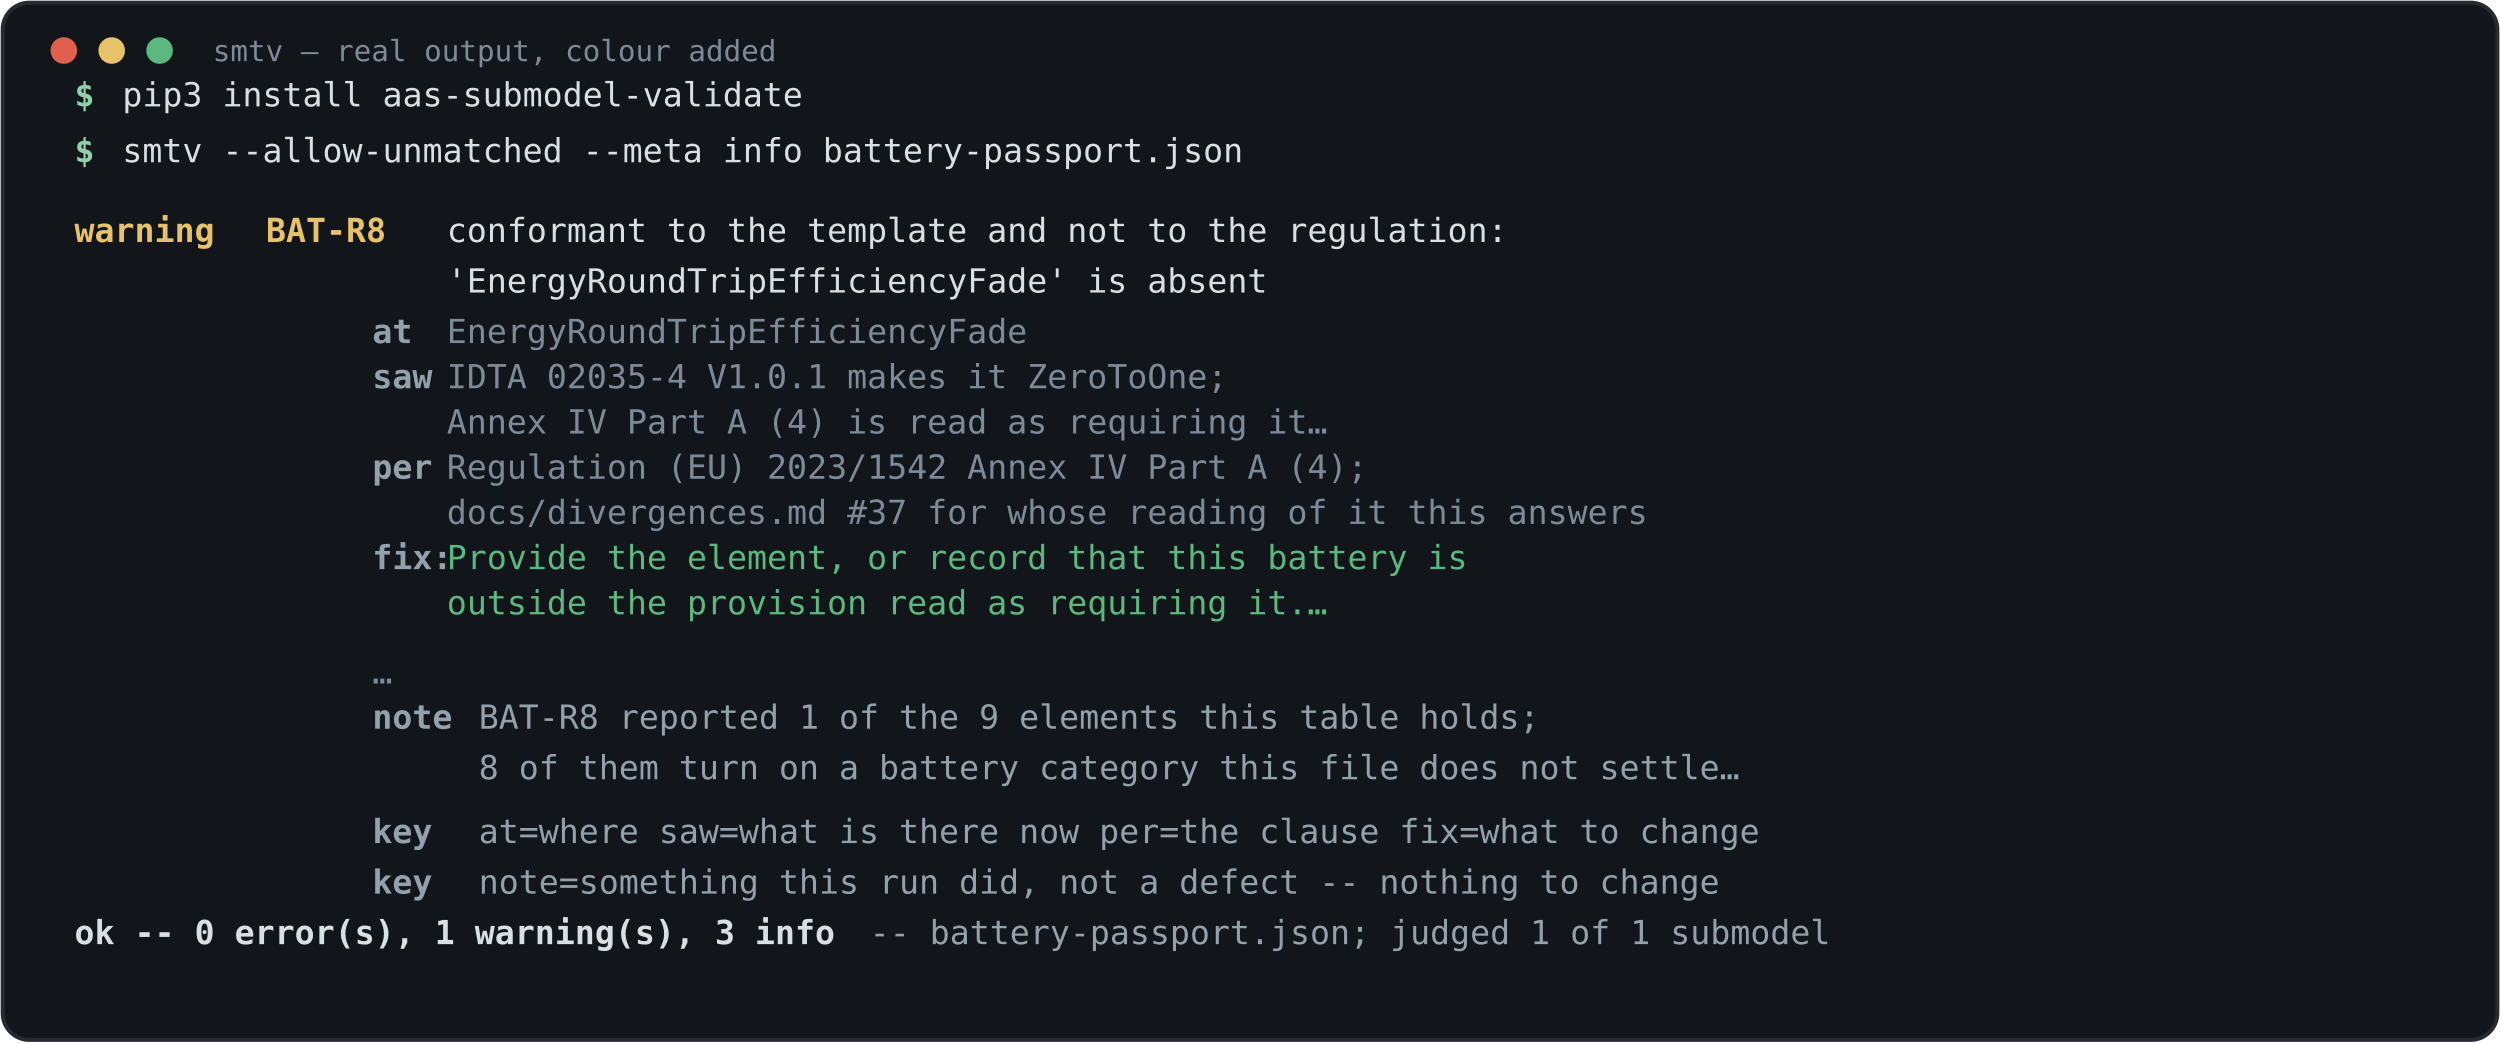
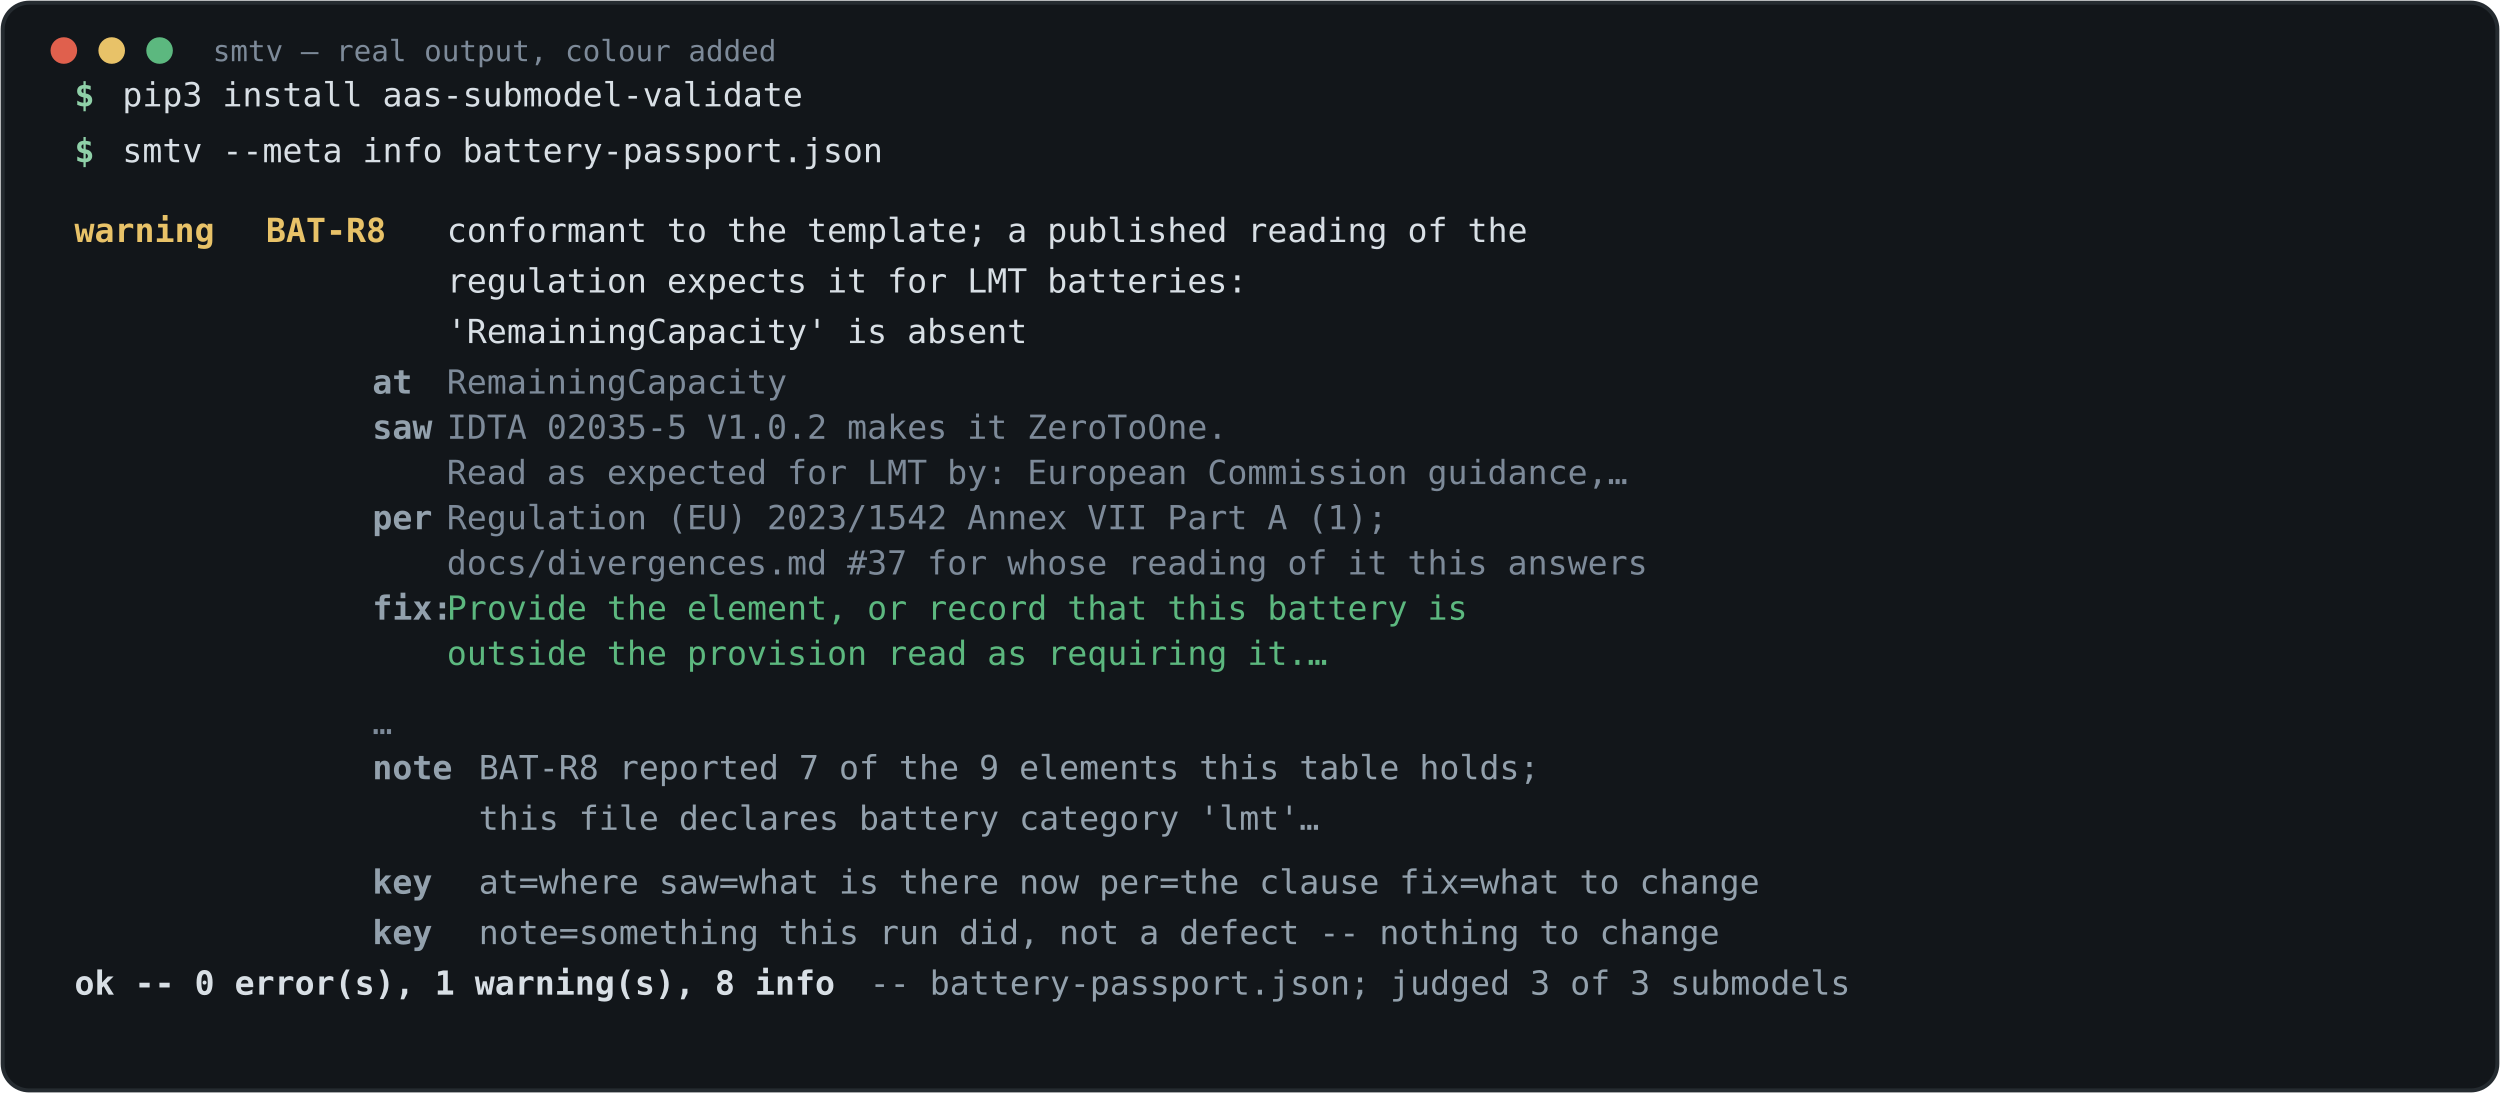
- <svg xmlns="http://www.w3.org/2000/svg" viewBox="0 0 940 392" role="img" aria-label="Real smtv output on a battery passport: one warning, BAT-R8, conformant to the template and not to the regulation, with the element named, the clause cited and a remedy">
-   <rect x="1" y="1" width="938" height="390" rx="10" fill="#12161a" stroke="#252b30" stroke-width="1.5" />
+ <svg xmlns="http://www.w3.org/2000/svg" viewBox="0 0 940 411" role="img" aria-label="Real smtv output on an LMT battery passport: one warning, BAT-R8, the template permitting an element absent that a published reading of the regulation expects for LMT batteries, with the element named, the clause cited and a remedy">
+   <rect x="1" y="1" width="938" height="409" rx="10" fill="#12161a" stroke="#252b30" stroke-width="1.5" />
  <circle cx="24" cy="19" r="5" fill="#e0604d" />
  <circle cx="42" cy="19" r="5" fill="#e8c268" />
  <circle cx="60" cy="19" r="5" fill="#5cb87f" />
  <text x="80" y="23" font-family="ui-monospace,SFMono-Regular,Menlo,Consolas,monospace" font-size="11" fill="#7d8a99">smtv — real output, colour added</text>
  <text y="40" font-family="ui-monospace,SFMono-Regular,Menlo,Consolas,monospace" font-size="12.5" xml:space="preserve">
    <tspan x="28" fill="#8fd0a8" font-weight="700">$ </tspan>
    <tspan x="46" fill="#d8dfe5">pip3 install aas-submodel-validate</tspan>
  </text>
  <text y="61" font-family="ui-monospace,SFMono-Regular,Menlo,Consolas,monospace" font-size="12.5" xml:space="preserve">
    <tspan x="28" fill="#8fd0a8" font-weight="700">$ </tspan>
-     <tspan x="46" fill="#d8dfe5">smtv --allow-unmatched --meta info battery-passport.json</tspan>
+     <tspan x="46" fill="#d8dfe5">smtv --meta info battery-passport.json</tspan>
  </text>
  <text y="91" font-family="ui-monospace,SFMono-Regular,Menlo,Consolas,monospace" font-size="12.5" xml:space="preserve">
    <tspan x="28" fill="#e8c268" font-weight="700">warning </tspan>
    <tspan x="100" fill="#e8c268" font-weight="700">BAT-R8</tspan>
-     <tspan x="168" fill="#d8dfe5">conformant to the template and not to the regulation:</tspan>
+     <tspan x="168" fill="#d8dfe5">conformant to the template; a published reading of the</tspan>
  </text>
  <text y="110" font-family="ui-monospace,SFMono-Regular,Menlo,Consolas,monospace" font-size="12.5" xml:space="preserve">
-     <tspan x="168" fill="#d8dfe5">'EnergyRoundTripEfficiencyFade' is absent</tspan>
+     <tspan x="168" fill="#d8dfe5">regulation expects it for LMT batteries:</tspan>
  </text>
  <text y="129" font-family="ui-monospace,SFMono-Regular,Menlo,Consolas,monospace" font-size="12.5" xml:space="preserve">
+     <tspan x="168" fill="#d8dfe5">'RemainingCapacity' is absent</tspan>
+   </text>
+   <text y="148" font-family="ui-monospace,SFMono-Regular,Menlo,Consolas,monospace" font-size="12.5" xml:space="preserve">
    <tspan x="140" fill="#93a1ad" font-weight="700">at</tspan>
-     <tspan x="168" fill="#7d8a99">EnergyRoundTripEfficiencyFade</tspan>
+     <tspan x="168" fill="#7d8a99">RemainingCapacity</tspan>
  </text>
-   <text y="146" font-family="ui-monospace,SFMono-Regular,Menlo,Consolas,monospace" font-size="12.5" xml:space="preserve">
+   <text y="165" font-family="ui-monospace,SFMono-Regular,Menlo,Consolas,monospace" font-size="12.5" xml:space="preserve">
    <tspan x="140" fill="#93a1ad" font-weight="700">saw</tspan>
-     <tspan x="168" fill="#7d8a99">IDTA 02035-4 V1.0.1 makes it ZeroToOne;</tspan>
+     <tspan x="168" fill="#7d8a99">IDTA 02035-5 V1.0.2 makes it ZeroToOne.</tspan>
  </text>
-   <text y="163" font-family="ui-monospace,SFMono-Regular,Menlo,Consolas,monospace" font-size="12.5" xml:space="preserve">
-     <tspan x="168" fill="#7d8a99">Annex IV Part A (4) is read as requiring it…</tspan>
+   <text y="182" font-family="ui-monospace,SFMono-Regular,Menlo,Consolas,monospace" font-size="12.5" xml:space="preserve">
+     <tspan x="168" fill="#7d8a99">Read as expected for LMT by: European Commission guidance,…</tspan>
  </text>
-   <text y="180" font-family="ui-monospace,SFMono-Regular,Menlo,Consolas,monospace" font-size="12.5" xml:space="preserve">
+   <text y="199" font-family="ui-monospace,SFMono-Regular,Menlo,Consolas,monospace" font-size="12.5" xml:space="preserve">
    <tspan x="140" fill="#93a1ad" font-weight="700">per</tspan>
-     <tspan x="168" fill="#7d8a99">Regulation (EU) 2023/1542 Annex IV Part A (4);</tspan>
+     <tspan x="168" fill="#7d8a99">Regulation (EU) 2023/1542 Annex VII Part A (1);</tspan>
  </text>
-   <text y="197" font-family="ui-monospace,SFMono-Regular,Menlo,Consolas,monospace" font-size="12.5" xml:space="preserve">
+   <text y="216" font-family="ui-monospace,SFMono-Regular,Menlo,Consolas,monospace" font-size="12.5" xml:space="preserve">
    <tspan x="168" fill="#7d8a99">docs/divergences.md #37 for whose reading of it this answers</tspan>
  </text>
-   <text y="214" font-family="ui-monospace,SFMono-Regular,Menlo,Consolas,monospace" font-size="12.5" xml:space="preserve">
+   <text y="233" font-family="ui-monospace,SFMono-Regular,Menlo,Consolas,monospace" font-size="12.5" xml:space="preserve">
    <tspan x="140" fill="#93a1ad" font-weight="700">fix:</tspan>
    <tspan x="168" fill="#5cb87f">Provide the element, or record that this battery is</tspan>
  </text>
-   <text y="231" font-family="ui-monospace,SFMono-Regular,Menlo,Consolas,monospace" font-size="12.5" xml:space="preserve">
+   <text y="250" font-family="ui-monospace,SFMono-Regular,Menlo,Consolas,monospace" font-size="12.5" xml:space="preserve">
    <tspan x="168" fill="#5cb87f">outside the provision read as requiring it.…</tspan>
  </text>
-   <text y="257" font-family="ui-monospace,SFMono-Regular,Menlo,Consolas,monospace" font-size="12.5" xml:space="preserve">
+   <text y="276" font-family="ui-monospace,SFMono-Regular,Menlo,Consolas,monospace" font-size="12.5" xml:space="preserve">
    <tspan x="140" fill="#7d8a99">…</tspan>
  </text>
-   <text y="274" font-family="ui-monospace,SFMono-Regular,Menlo,Consolas,monospace" font-size="12.5" xml:space="preserve">
+   <text y="293" font-family="ui-monospace,SFMono-Regular,Menlo,Consolas,monospace" font-size="12.5" xml:space="preserve">
    <tspan x="140" fill="#93a1ad" font-weight="700">note</tspan>
-     <tspan x="180" fill="#93a1ad">BAT-R8 reported 1 of the 9 elements this table holds;</tspan>
+     <tspan x="180" fill="#93a1ad">BAT-R8 reported 7 of the 9 elements this table holds;</tspan>
  </text>
-   <text y="293" font-family="ui-monospace,SFMono-Regular,Menlo,Consolas,monospace" font-size="12.5" xml:space="preserve">
-     <tspan x="180" fill="#93a1ad">8 of them turn on a battery category this file does not settle…</tspan>
+   <text y="312" font-family="ui-monospace,SFMono-Regular,Menlo,Consolas,monospace" font-size="12.5" xml:space="preserve">
+     <tspan x="180" fill="#93a1ad">this file declares battery category 'lmt'…</tspan>
  </text>
-   <text y="317" font-family="ui-monospace,SFMono-Regular,Menlo,Consolas,monospace" font-size="12.5" xml:space="preserve">
+   <text y="336" font-family="ui-monospace,SFMono-Regular,Menlo,Consolas,monospace" font-size="12.5" xml:space="preserve">
    <tspan x="140" fill="#93a1ad" font-weight="700">key</tspan>
    <tspan x="180" fill="#93a1ad">at=where saw=what is there now per=the clause fix=what to change</tspan>
  </text>
-   <text y="336" font-family="ui-monospace,SFMono-Regular,Menlo,Consolas,monospace" font-size="12.5" xml:space="preserve">
+   <text y="355" font-family="ui-monospace,SFMono-Regular,Menlo,Consolas,monospace" font-size="12.5" xml:space="preserve">
    <tspan x="140" fill="#93a1ad" font-weight="700">key</tspan>
    <tspan x="180" fill="#93a1ad">note=something this run did, not a defect -- nothing to change</tspan>
  </text>
-   <text y="355" font-family="ui-monospace,SFMono-Regular,Menlo,Consolas,monospace" font-size="12.5" xml:space="preserve">
-     <tspan x="28" fill="#d8dfe5" font-weight="700">ok -- 0 error(s), 1 warning(s), 3 info</tspan>
-     <tspan x="327" fill="#93a1ad">-- battery-passport.json; judged 1 of 1 submodel</tspan>
+   <text y="374" font-family="ui-monospace,SFMono-Regular,Menlo,Consolas,monospace" font-size="12.5" xml:space="preserve">
+     <tspan x="28" fill="#d8dfe5" font-weight="700">ok -- 0 error(s), 1 warning(s), 8 info</tspan>
+     <tspan x="327" fill="#93a1ad">-- battery-passport.json; judged 3 of 3 submodels</tspan>
  </text>
</svg>
